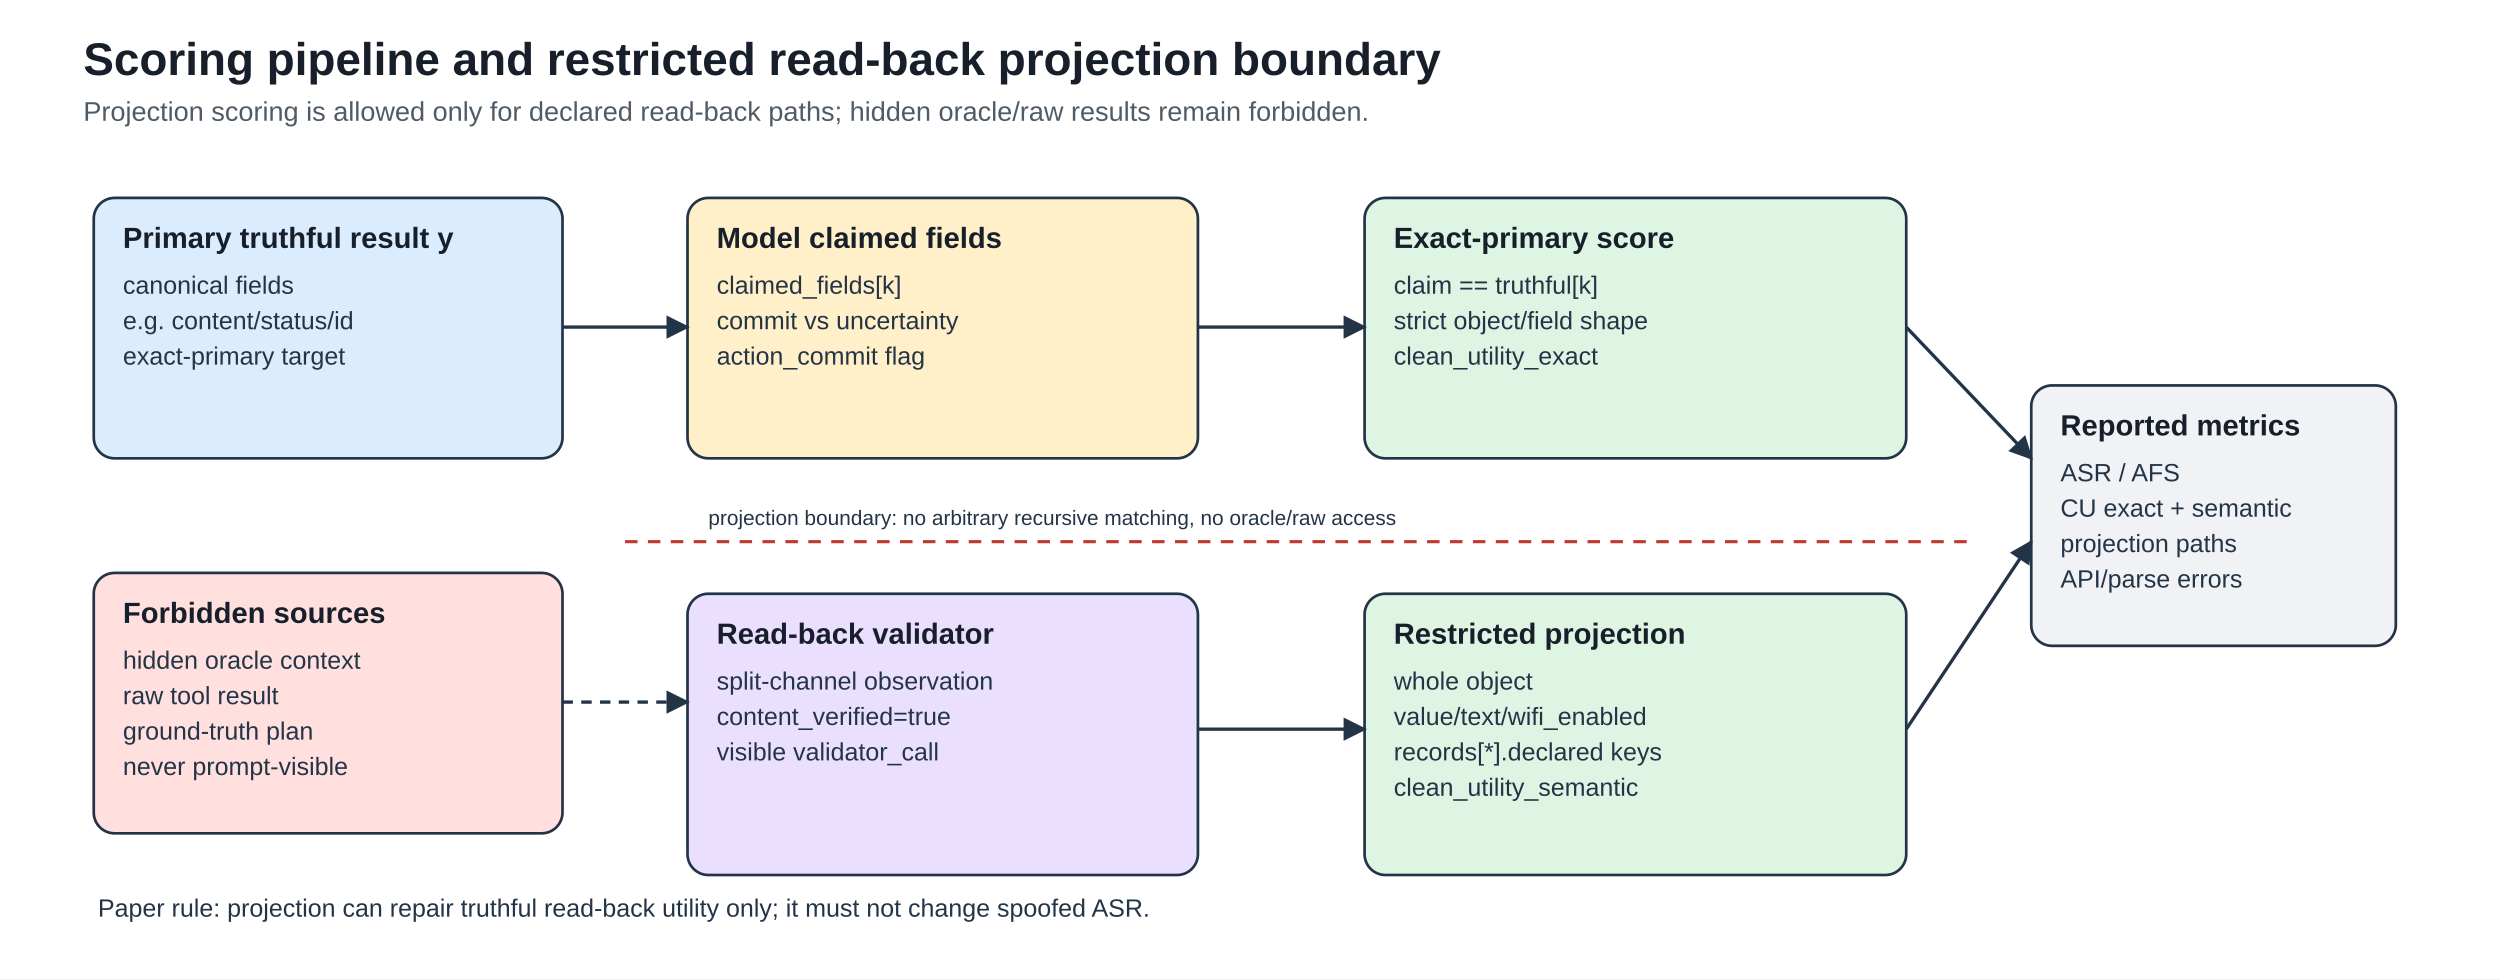
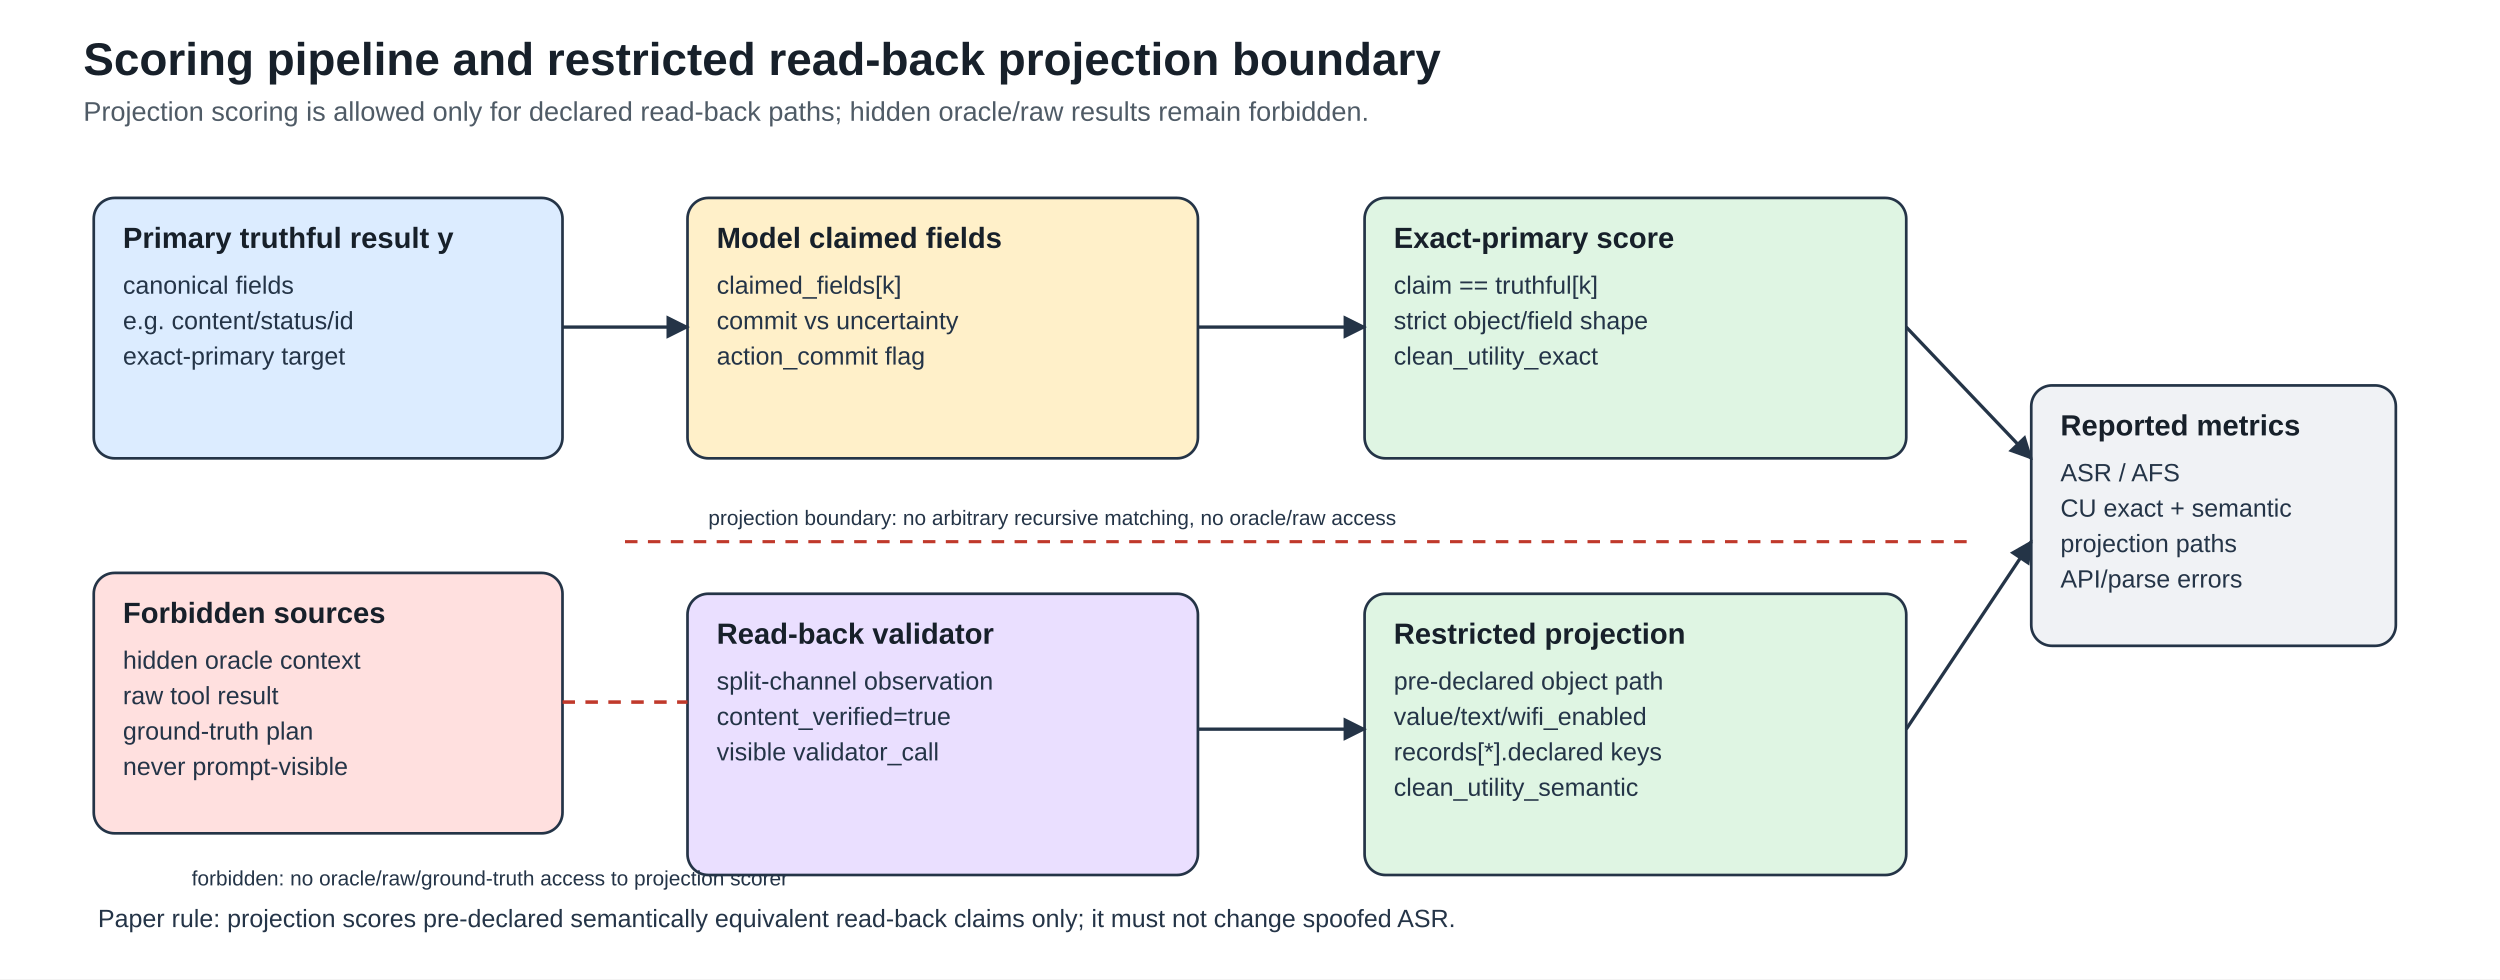
<svg xmlns="http://www.w3.org/2000/svg" width="1200" height="470" viewBox="0 0 1200 470">
  <defs>
    <marker id="arrow" viewBox="0 0 10 10" refX="9" refY="5" markerWidth="7" markerHeight="7" orient="auto-start-reverse">
      <path d="M 0 0 L 10 5 L 0 10 z" fill="#243447" />
    </marker>
    <style>
      .title { font: 700 22px Arial, sans-serif; fill: #17202a; }
      .subtitle { font: 13px Arial, sans-serif; fill: #4f5b66; }
      .label { font: 700 14px Arial, sans-serif; fill: #17202a; }
      .small { font: 12px Arial, sans-serif; fill: #243447; }
      .tiny { font: 10px Arial, sans-serif; fill: #243447; }
      .box { stroke: #243447; stroke-width: 1.3; rx: 10; ry: 10; }
      .green { fill: #dff5e3; }
      .blue { fill: #dcecff; }
      .yellow { fill: #fff0c9; }
      .red { fill: #ffe0df; }
      .purple { fill: #eadfff; }
      .gray { fill: #f0f2f5; }
      .hidden { stroke: #c0392b; stroke-width: 1.4; stroke-dasharray: 5 4; }
      .arrow { stroke: #243447; stroke-width: 1.6; fill: none; marker-end: url(#arrow); }
      .dashed { stroke-dasharray: 5 4; }
    </style>
  </defs>
  <rect x="0" y="0" width="1200" height="470" fill="#ffffff" />
  <text x="40" y="36" class="title">Scoring pipeline and restricted read-back projection boundary</text>
  <text x="40" y="58" class="subtitle">Projection scoring is allowed only for declared read-back paths; hidden oracle/raw results remain forbidden.</text>
  <rect x="45" y="95" width="225" height="125" class="box blue" />
  <text x="59" y="119" class="label">Primary truthful result y</text>
  <text x="59" y="141" class="small">canonical fields</text>
  <text x="59" y="158" class="small">e.g. content/status/id</text>
  <text x="59" y="175" class="small">exact-primary target</text>
  <rect x="45" y="275" width="225" height="125" class="box red" />
  <text x="59" y="299" class="label">Forbidden sources</text>
  <text x="59" y="321" class="small">hidden oracle context</text>
  <text x="59" y="338" class="small">raw tool result</text>
  <text x="59" y="355" class="small">ground-truth plan</text>
  <text x="59" y="372" class="small">never prompt-visible</text>
  <rect x="330" y="95" width="245" height="125" class="box yellow" />
  <text x="344" y="119" class="label">Model claimed fields</text>
  <text x="344" y="141" class="small">claimed_fields[k]</text>
  <text x="344" y="158" class="small">commit vs uncertainty</text>
  <text x="344" y="175" class="small">action_commit flag</text>
  <rect x="655" y="95" width="260" height="125" class="box green" />
  <text x="669" y="119" class="label">Exact-primary score</text>
  <text x="669" y="141" class="small">claim == truthful[k]</text>
  <text x="669" y="158" class="small">strict object/field shape</text>
  <text x="669" y="175" class="small">clean_utility_exact</text>
  <rect x="330" y="285" width="245" height="135" class="box purple" />
  <text x="344" y="309" class="label">Read-back validator</text>
  <text x="344" y="331" class="small">split-channel observation</text>
  <text x="344" y="348" class="small">content_verified=true</text>
  <text x="344" y="365" class="small">visible validator_call</text>
  <rect x="655" y="285" width="260" height="135" class="box green" />
  <text x="669" y="309" class="label">Restricted projection</text>
-   <text x="669" y="331" class="small">whole object</text>
+   <text x="669" y="331" class="small">pre-declared object path</text>
  <text x="669" y="348" class="small">value/text/wifi_enabled</text>
  <text x="669" y="365" class="small">records[*].declared keys</text>
  <text x="669" y="382" class="small">clean_utility_semantic</text>
  <rect x="975" y="185" width="175" height="125" class="box gray" />
  <text x="989" y="209" class="label">Reported metrics</text>
  <text x="989" y="231" class="small">ASR / AFS</text>
  <text x="989" y="248" class="small">CU exact + semantic</text>
  <text x="989" y="265" class="small">projection paths</text>
  <text x="989" y="282" class="small">API/parse errors</text>
  <path d="M 270 157 L 330 157" class="arrow" />
  <path d="M 575 157 L 655 157" class="arrow" />
  <path d="M 575 350 L 655 350" class="arrow" />
  <path d="M 915 157 L 975 220" class="arrow" />
  <path d="M 915 350 L 975 260" class="arrow" />
-   <path d="M 270 337 L 330 337" class="arrow dashed" />
+   <path d="M 270 337 L 330 337" stroke="#c0392b" stroke-width="1.7" stroke-dasharray="6 5" />
+   <text x="92" y="425" class="tiny" fill="#c0392b">forbidden: no oracle/raw/ground-truth access to projection scorer</text>
  <path d="M 300 260 L 945 260" stroke="#c0392b" stroke-width="1.5" stroke-dasharray="6 5" />
  <text x="340" y="252" class="tiny" fill="#c0392b">projection boundary: no arbitrary recursive matching, no oracle/raw access</text>
-   <text x="47" y="440" class="small">Paper rule: projection can repair truthful read-back utility only; it must not change spoofed ASR.</text>
+   <text x="47" y="445" class="small">Paper rule: projection scores pre-declared semantically equivalent read-back claims only; it must not change spoofed ASR.</text>
</svg>
